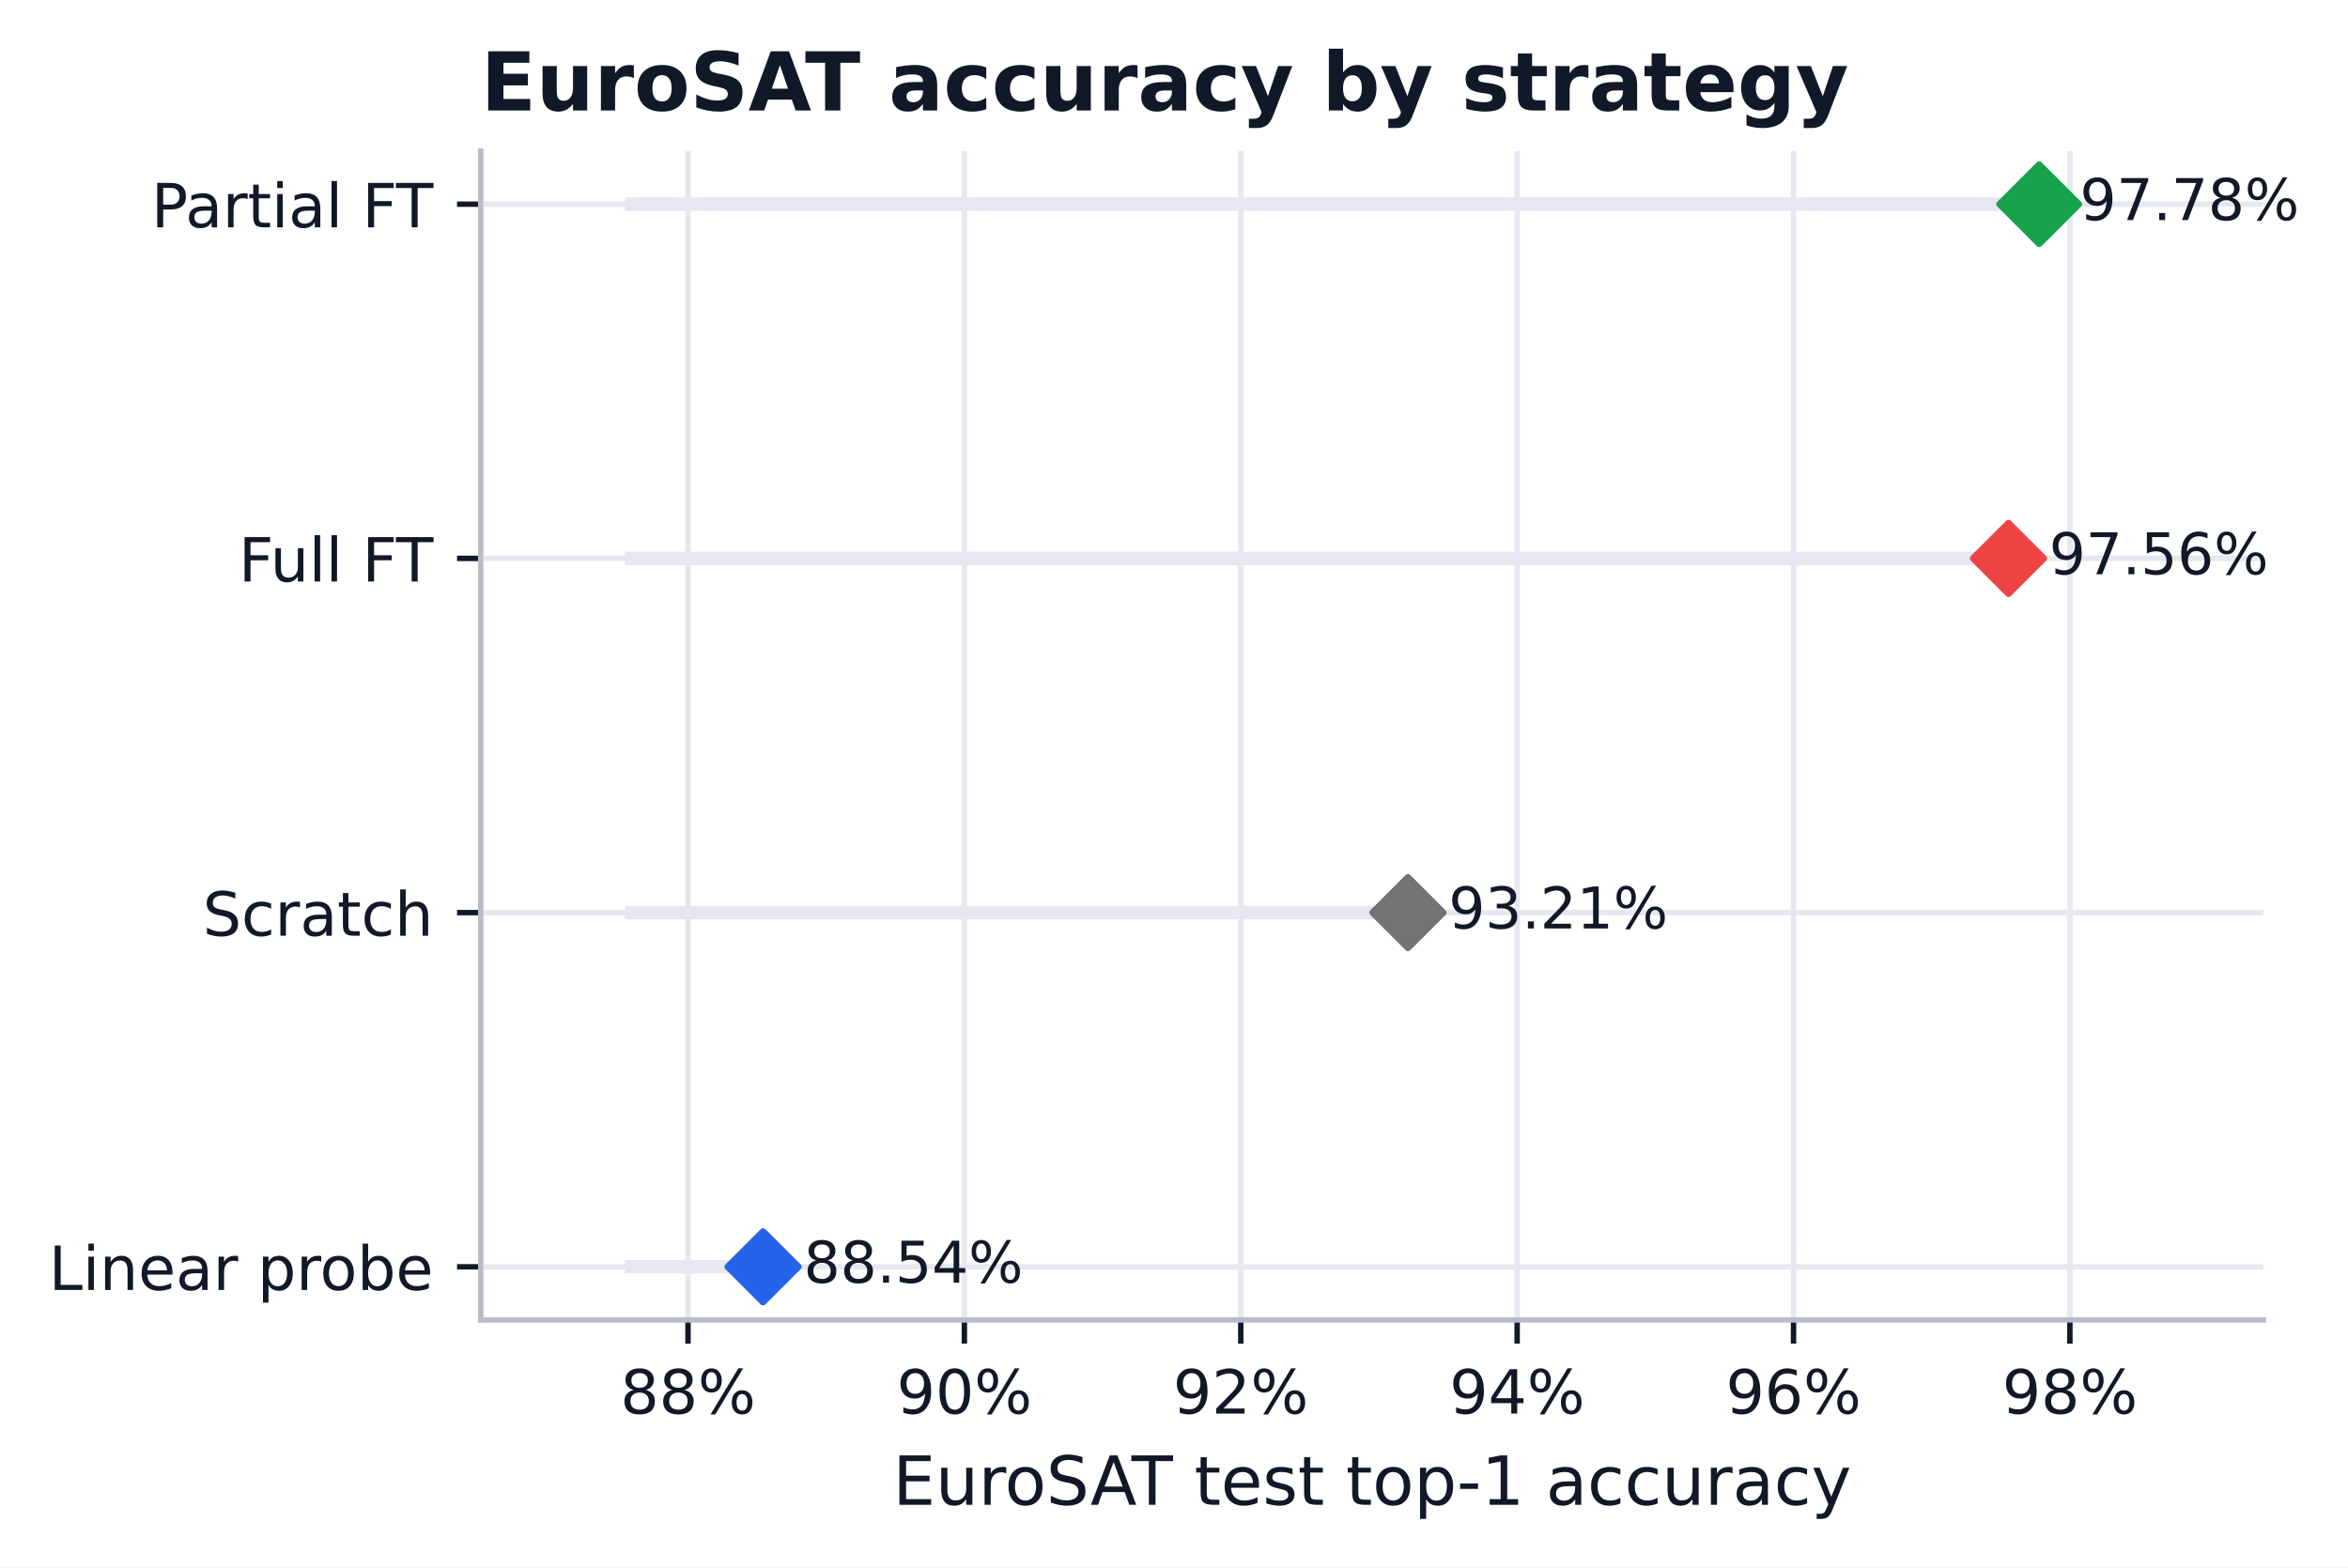
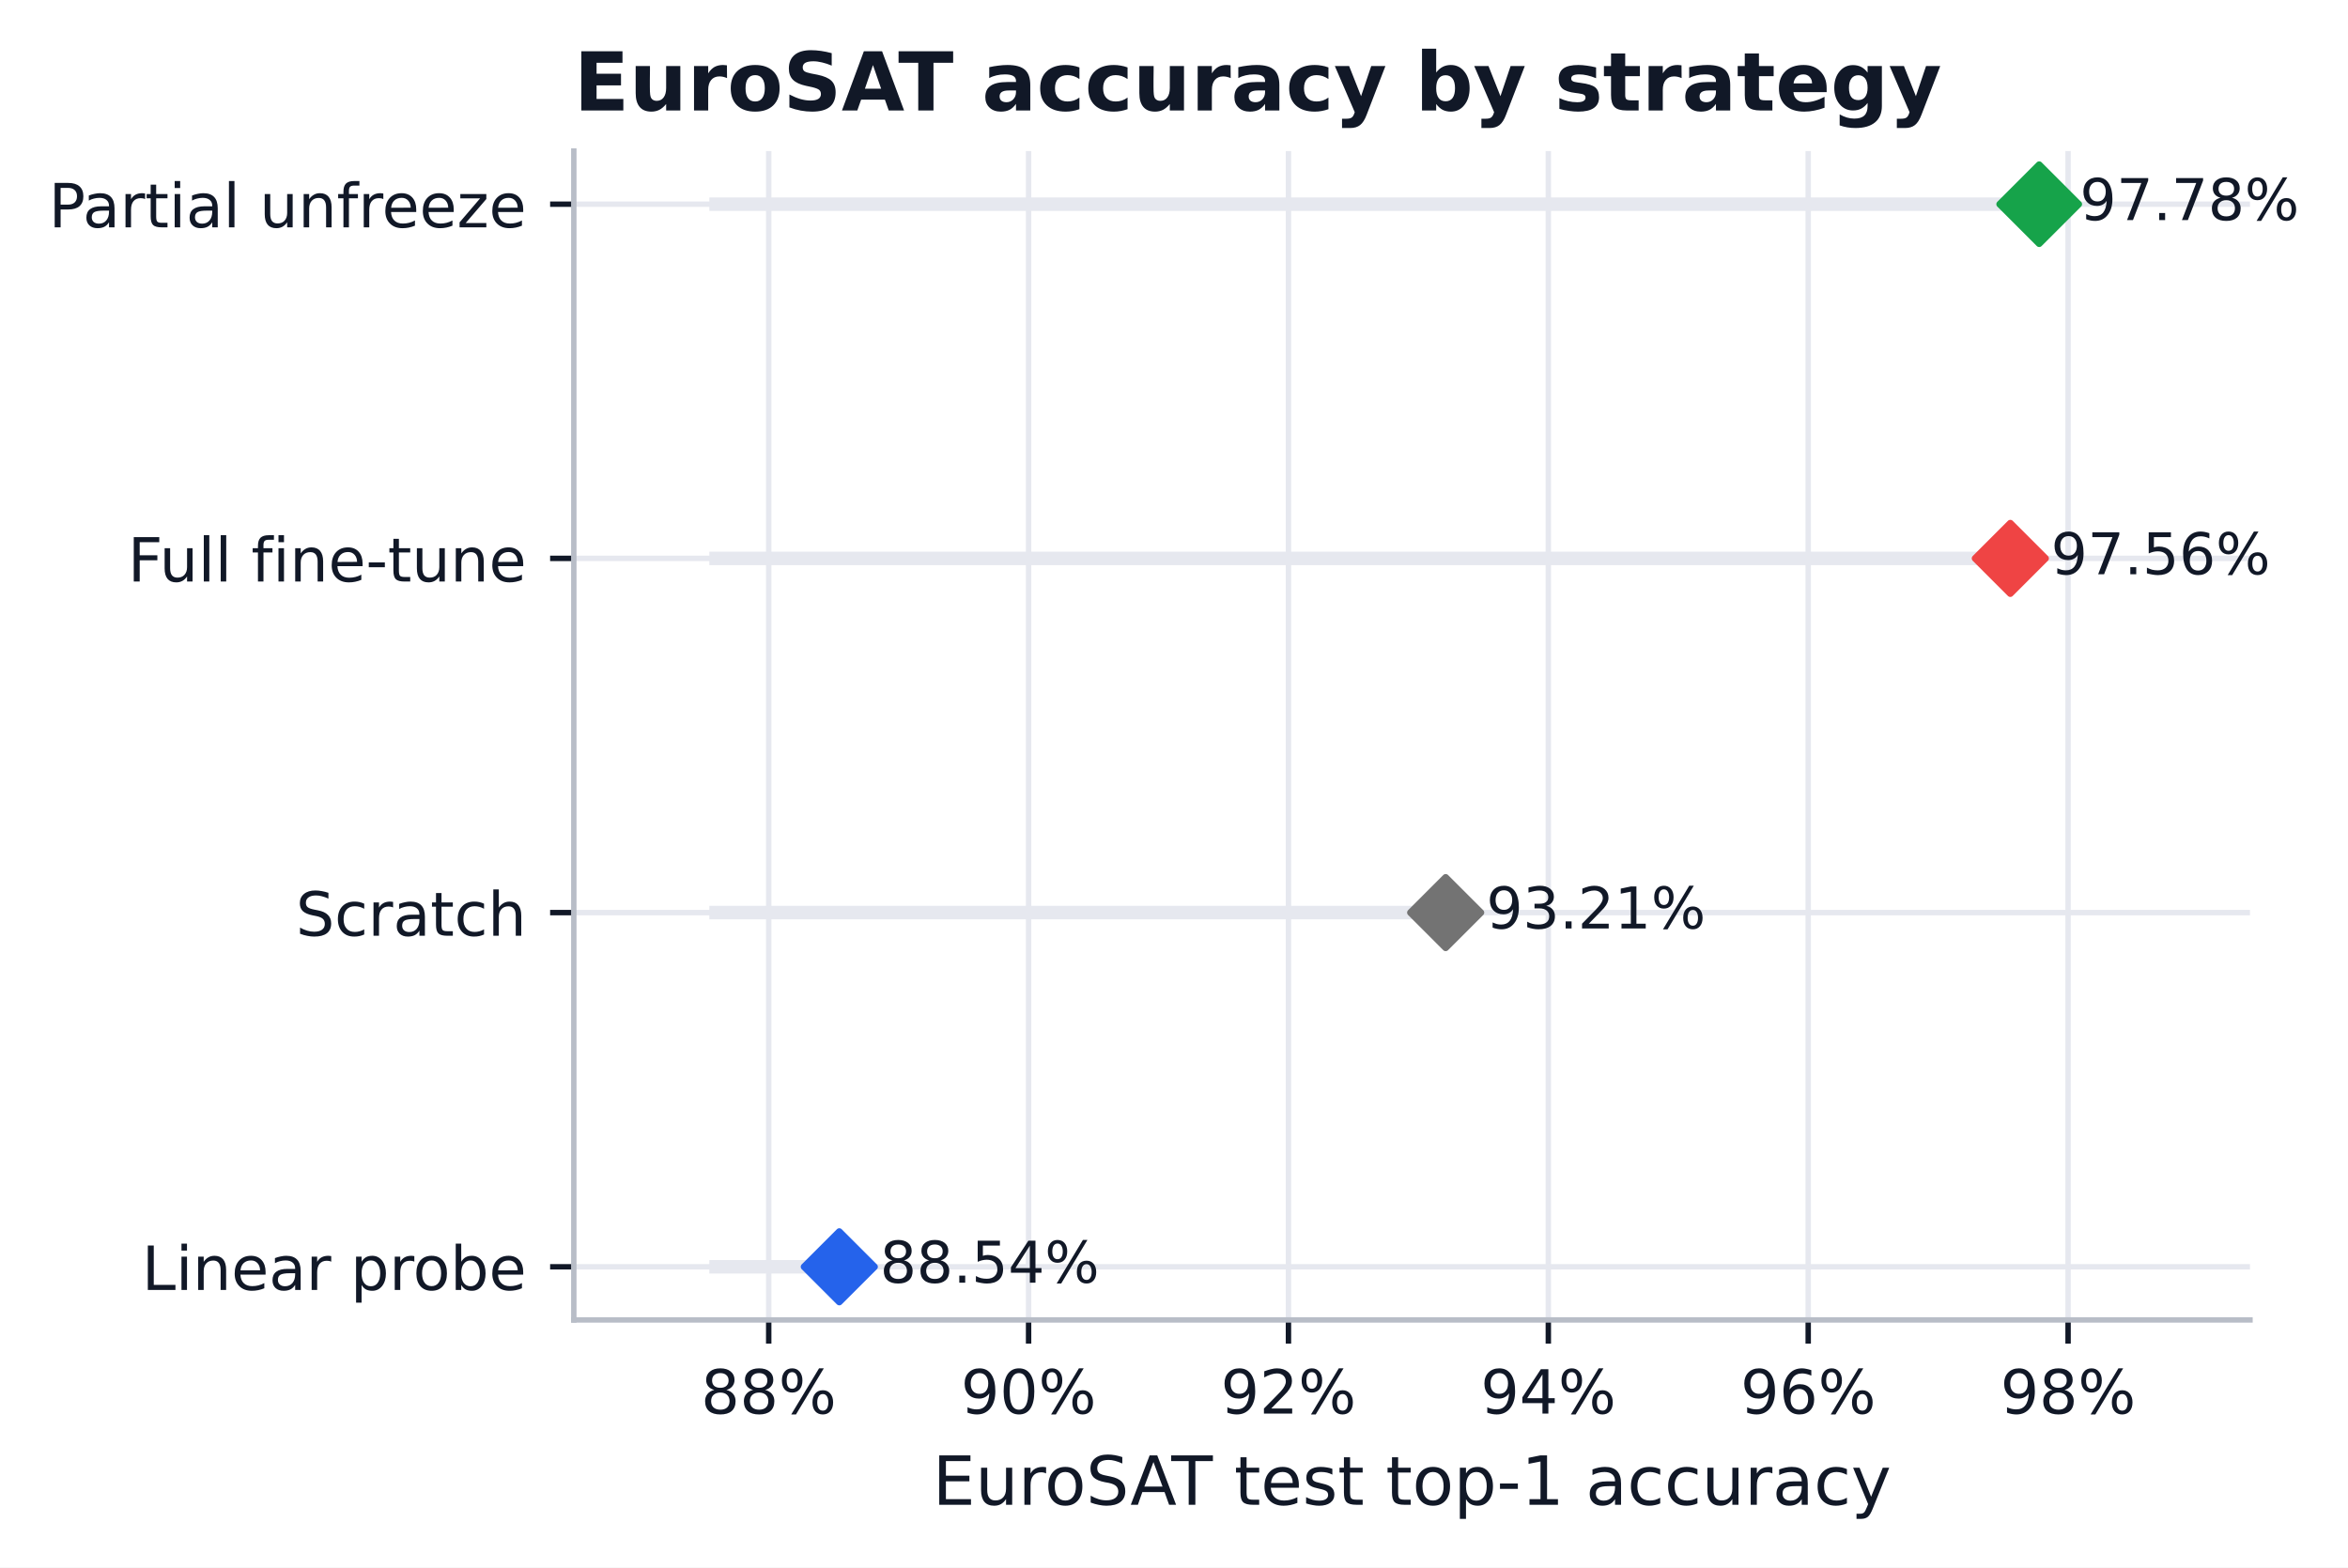
<svg xmlns="http://www.w3.org/2000/svg" xmlns:xlink="http://www.w3.org/1999/xlink" width="346.8pt" height="231.6pt" viewBox="0 0 346.8 231.6" version="1.1">
  <defs>
    <style type="text/css">*{stroke-linejoin: round; stroke-linecap: butt}</style>
  </defs>
  <g id="figure_1">
    <g id="patch_1">
      <path d="M 0 231.6  L 346.8 231.6  L 346.8 0  L 0 0  z " style="fill: #ffffff" />
    </g>
    <g id="axes_1">
      <g id="patch_2">
-         <path d="M 71.001 195.011  L 334.301 195.011  L 334.301 22.318  L 71.001 22.318  z " style="fill: #ffffff" />
+         <path d="M 84.752 195.011  L 332.323 195.011  L 332.323 22.318  L 84.752 22.318  z " style="fill: #ffffff" />
      </g>
      <g id="matplotlib.axis_1">
        <g id="xtick_1">
          <g id="line2d_1">
-             <path d="M 101.618 195.011  L 101.618 22.318  " clip-path="url(#p0745477574)" style="fill: none; stroke: #e6e8ef; stroke-width: 0.8; stroke-linecap: square" />
+             <path d="M 113.539 195.011  L 113.539 22.318  " clip-path="url(#pa30e9f98f8)" style="fill: none; stroke: #e6e8ef; stroke-width: 0.8; stroke-linecap: square" />
          </g>
          <g id="line2d_2">
            <defs>
-               <path id="m3d1e074a0a" d="M 0 0  L 0 3.5  " style="stroke: #111827; stroke-width: 0.8" />
+               <path id="m3e0de9ac24" d="M 0 0  L 0 3.5  " style="stroke: #111827; stroke-width: 0.8" />
            </defs>
            <g>
-               <use xlink:href="#m3d1e074a0a" x="101.618" y="195.011" style="fill: #111827; stroke: #111827; stroke-width: 0.8" />
+               <use xlink:href="#m3e0de9ac24" x="113.539" y="195.011" style="fill: #111827; stroke: #111827; stroke-width: 0.8" />
            </g>
          </g>
          <g id="text_1">
-             <text style="fill: #111827; font: 9px 'DejaVu Sans'; text-anchor: middle" x="101.618" y="208.85" transform="rotate(-0 101.6175 208.8497)">88%</text>
+             <text style="fill: #111827; font: 9px 'DejaVu Sans'; text-anchor: middle" x="113.539" y="208.85" transform="rotate(-0 113.5389 208.8497)">88%</text>
          </g>
        </g>
        <g id="xtick_2">
          <g id="line2d_3">
-             <path d="M 142.439 195.011  L 142.439 22.318  " clip-path="url(#p0745477574)" style="fill: none; stroke: #e6e8ef; stroke-width: 0.8; stroke-linecap: square" />
+             <path d="M 151.922 195.011  L 151.922 22.318  " clip-path="url(#pa30e9f98f8)" style="fill: none; stroke: #e6e8ef; stroke-width: 0.8; stroke-linecap: square" />
          </g>
          <g id="line2d_4">
            <g>
-               <use xlink:href="#m3d1e074a0a" x="142.439" y="195.011" style="fill: #111827; stroke: #111827; stroke-width: 0.8" />
+               <use xlink:href="#m3e0de9ac24" x="151.922" y="195.011" style="fill: #111827; stroke: #111827; stroke-width: 0.8" />
            </g>
          </g>
          <g id="text_2">
-             <text style="fill: #111827; font: 9px 'DejaVu Sans'; text-anchor: middle" x="142.439" y="208.85" transform="rotate(-0 142.4392 208.8497)">90%</text>
+             <text style="fill: #111827; font: 9px 'DejaVu Sans'; text-anchor: middle" x="151.922" y="208.85" transform="rotate(-0 151.9221 208.8497)">90%</text>
          </g>
        </g>
        <g id="xtick_3">
          <g id="line2d_5">
-             <path d="M 183.261 195.011  L 183.261 22.318  " clip-path="url(#p0745477574)" style="fill: none; stroke: #e6e8ef; stroke-width: 0.8; stroke-linecap: square" />
+             <path d="M 190.305 195.011  L 190.305 22.318  " clip-path="url(#pa30e9f98f8)" style="fill: none; stroke: #e6e8ef; stroke-width: 0.8; stroke-linecap: square" />
          </g>
          <g id="line2d_6">
            <g>
-               <use xlink:href="#m3d1e074a0a" x="183.261" y="195.011" style="fill: #111827; stroke: #111827; stroke-width: 0.8" />
+               <use xlink:href="#m3e0de9ac24" x="190.305" y="195.011" style="fill: #111827; stroke: #111827; stroke-width: 0.8" />
            </g>
          </g>
          <g id="text_3">
-             <text style="fill: #111827; font: 9px 'DejaVu Sans'; text-anchor: middle" x="183.261" y="208.85" transform="rotate(-0 183.2609 208.8497)">92%</text>
+             <text style="fill: #111827; font: 9px 'DejaVu Sans'; text-anchor: middle" x="190.305" y="208.85" transform="rotate(-0 190.3053 208.8497)">92%</text>
          </g>
        </g>
        <g id="xtick_4">
          <g id="line2d_7">
-             <path d="M 224.083 195.011  L 224.083 22.318  " clip-path="url(#p0745477574)" style="fill: none; stroke: #e6e8ef; stroke-width: 0.8; stroke-linecap: square" />
+             <path d="M 228.688 195.011  L 228.688 22.318  " clip-path="url(#pa30e9f98f8)" style="fill: none; stroke: #e6e8ef; stroke-width: 0.8; stroke-linecap: square" />
          </g>
          <g id="line2d_8">
            <g>
-               <use xlink:href="#m3d1e074a0a" x="224.083" y="195.011" style="fill: #111827; stroke: #111827; stroke-width: 0.8" />
+               <use xlink:href="#m3e0de9ac24" x="228.688" y="195.011" style="fill: #111827; stroke: #111827; stroke-width: 0.8" />
            </g>
          </g>
          <g id="text_4">
-             <text style="fill: #111827; font: 9px 'DejaVu Sans'; text-anchor: middle" x="224.083" y="208.85" transform="rotate(-0 224.0825 208.8497)">94%</text>
+             <text style="fill: #111827; font: 9px 'DejaVu Sans'; text-anchor: middle" x="228.688" y="208.85" transform="rotate(-0 228.6884 208.8497)">94%</text>
          </g>
        </g>
        <g id="xtick_5">
          <g id="line2d_9">
-             <path d="M 264.904 195.011  L 264.904 22.318  " clip-path="url(#p0745477574)" style="fill: none; stroke: #e6e8ef; stroke-width: 0.8; stroke-linecap: square" />
+             <path d="M 267.072 195.011  L 267.072 22.318  " clip-path="url(#pa30e9f98f8)" style="fill: none; stroke: #e6e8ef; stroke-width: 0.8; stroke-linecap: square" />
          </g>
          <g id="line2d_10">
            <g>
-               <use xlink:href="#m3d1e074a0a" x="264.904" y="195.011" style="fill: #111827; stroke: #111827; stroke-width: 0.8" />
+               <use xlink:href="#m3e0de9ac24" x="267.072" y="195.011" style="fill: #111827; stroke: #111827; stroke-width: 0.8" />
            </g>
          </g>
          <g id="text_5">
-             <text style="fill: #111827; font: 9px 'DejaVu Sans'; text-anchor: middle" x="264.904" y="208.85" transform="rotate(-0 264.9042 208.8497)">96%</text>
+             <text style="fill: #111827; font: 9px 'DejaVu Sans'; text-anchor: middle" x="267.072" y="208.85" transform="rotate(-0 267.0716 208.8497)">96%</text>
          </g>
        </g>
        <g id="xtick_6">
          <g id="line2d_11">
-             <path d="M 305.726 195.011  L 305.726 22.318  " clip-path="url(#p0745477574)" style="fill: none; stroke: #e6e8ef; stroke-width: 0.8; stroke-linecap: square" />
+             <path d="M 305.455 195.011  L 305.455 22.318  " clip-path="url(#pa30e9f98f8)" style="fill: none; stroke: #e6e8ef; stroke-width: 0.8; stroke-linecap: square" />
          </g>
          <g id="line2d_12">
            <g>
-               <use xlink:href="#m3d1e074a0a" x="305.726" y="195.011" style="fill: #111827; stroke: #111827; stroke-width: 0.8" />
+               <use xlink:href="#m3e0de9ac24" x="305.455" y="195.011" style="fill: #111827; stroke: #111827; stroke-width: 0.8" />
            </g>
          </g>
          <g id="text_6">
-             <text style="fill: #111827; font: 9px 'DejaVu Sans'; text-anchor: middle" x="305.726" y="208.85" transform="rotate(-0 305.7259 208.8497)">98%</text>
+             <text style="fill: #111827; font: 9px 'DejaVu Sans'; text-anchor: middle" x="305.455" y="208.85" transform="rotate(-0 305.4548 208.8497)">98%</text>
          </g>
        </g>
        <g id="text_7">
-           <text style="fill: #111827; font: 10px 'DejaVu Sans'; text-anchor: middle" x="202.651" y="222.32" transform="rotate(-0 202.6512 222.3198)">EuroSAT test top-1 accuracy</text>
+           <text style="fill: #111827; font: 10px 'DejaVu Sans'; text-anchor: middle" x="208.537" y="222.32" transform="rotate(-0 208.5373 222.3198)">EuroSAT test top-1 accuracy</text>
        </g>
      </g>
      <g id="matplotlib.axis_2">
        <g id="ytick_1">
          <g id="line2d_13">
-             <path d="M 71.001 30.168  L 334.301 30.168  " clip-path="url(#p0745477574)" style="fill: none; stroke: #e6e8ef; stroke-width: 0.8; stroke-linecap: square" />
+             <path d="M 84.752 30.168  L 332.323 30.168  " clip-path="url(#pa30e9f98f8)" style="fill: none; stroke: #e6e8ef; stroke-width: 0.8; stroke-linecap: square" />
          </g>
          <g id="line2d_14">
            <defs>
-               <path id="maf1293479f" d="M 0 0  L -3.5 0  " style="stroke: #111827; stroke-width: 0.8" />
+               <path id="m95c8d47748" d="M 0 0  L -3.5 0  " style="stroke: #111827; stroke-width: 0.8" />
            </defs>
            <g>
-               <use xlink:href="#maf1293479f" x="71.001" y="30.168" style="fill: #111827; stroke: #111827; stroke-width: 0.8" />
+               <use xlink:href="#m95c8d47748" x="84.752" y="30.168" style="fill: #111827; stroke: #111827; stroke-width: 0.8" />
            </g>
          </g>
          <g id="text_8">
-             <text style="fill: #111827; font: 9px 'DejaVu Sans'; text-anchor: end" x="64.001" y="33.587" transform="rotate(-0 64.00125 33.5871)">Partial FT</text>
+             <text style="fill: #111827; font: 9px 'DejaVu Sans'; text-anchor: end" x="77.752" y="33.587" transform="rotate(-0 77.75156 33.5871)">Partial unfreeze</text>
          </g>
        </g>
        <g id="ytick_2">
          <g id="line2d_15">
-             <path d="M 71.001 82.499  L 334.301 82.499  " clip-path="url(#p0745477574)" style="fill: none; stroke: #e6e8ef; stroke-width: 0.8; stroke-linecap: square" />
+             <path d="M 84.752 82.499  L 332.323 82.499  " clip-path="url(#pa30e9f98f8)" style="fill: none; stroke: #e6e8ef; stroke-width: 0.8; stroke-linecap: square" />
          </g>
          <g id="line2d_16">
            <g>
-               <use xlink:href="#maf1293479f" x="71.001" y="82.499" style="fill: #111827; stroke: #111827; stroke-width: 0.8" />
+               <use xlink:href="#m95c8d47748" x="84.752" y="82.499" style="fill: #111827; stroke: #111827; stroke-width: 0.8" />
            </g>
          </g>
          <g id="text_9">
-             <text style="fill: #111827; font: 9px 'DejaVu Sans'; text-anchor: end" x="64.001" y="85.918" transform="rotate(-0 64.00125 85.9183)">Full FT</text>
+             <text style="fill: #111827; font: 9px 'DejaVu Sans'; text-anchor: end" x="77.752" y="85.918" transform="rotate(-0 77.75156 85.9183)">Full fine-tune</text>
          </g>
        </g>
        <g id="ytick_3">
          <g id="line2d_17">
-             <path d="M 71.001 134.83  L 334.301 134.83  " clip-path="url(#p0745477574)" style="fill: none; stroke: #e6e8ef; stroke-width: 0.8; stroke-linecap: square" />
+             <path d="M 84.752 134.83  L 332.323 134.83  " clip-path="url(#pa30e9f98f8)" style="fill: none; stroke: #e6e8ef; stroke-width: 0.8; stroke-linecap: square" />
          </g>
          <g id="line2d_18">
            <g>
-               <use xlink:href="#maf1293479f" x="71.001" y="134.83" style="fill: #111827; stroke: #111827; stroke-width: 0.8" />
+               <use xlink:href="#m95c8d47748" x="84.752" y="134.83" style="fill: #111827; stroke: #111827; stroke-width: 0.8" />
            </g>
          </g>
          <g id="text_10">
-             <text style="fill: #111827; font: 9px 'DejaVu Sans'; text-anchor: end" x="64.001" y="138.25" transform="rotate(-0 64.00125 138.2495)">Scratch</text>
+             <text style="fill: #111827; font: 9px 'DejaVu Sans'; text-anchor: end" x="77.752" y="138.25" transform="rotate(-0 77.75156 138.2495)">Scratch</text>
          </g>
        </g>
        <g id="ytick_4">
          <g id="line2d_19">
-             <path d="M 71.001 187.161  L 334.301 187.161  " clip-path="url(#p0745477574)" style="fill: none; stroke: #e6e8ef; stroke-width: 0.8; stroke-linecap: square" />
+             <path d="M 84.752 187.161  L 332.323 187.161  " clip-path="url(#pa30e9f98f8)" style="fill: none; stroke: #e6e8ef; stroke-width: 0.8; stroke-linecap: square" />
          </g>
          <g id="line2d_20">
            <g>
-               <use xlink:href="#maf1293479f" x="71.001" y="187.161" style="fill: #111827; stroke: #111827; stroke-width: 0.8" />
+               <use xlink:href="#m95c8d47748" x="84.752" y="187.161" style="fill: #111827; stroke: #111827; stroke-width: 0.8" />
            </g>
          </g>
          <g id="text_11">
-             <text style="fill: #111827; font: 9px 'DejaVu Sans'; text-anchor: end" x="64.001" y="190.581" transform="rotate(-0 64.00125 190.5807)">Linear probe</text>
+             <text style="fill: #111827; font: 9px 'DejaVu Sans'; text-anchor: end" x="77.752" y="190.581" transform="rotate(-0 77.75156 190.5807)">Linear probe</text>
          </g>
        </g>
      </g>
      <g id="LineCollection_1">
-         <path d="M 92.294 30.168  L 301.19 30.168  " clip-path="url(#p0745477574)" style="fill: none; stroke: #e6e8ef; stroke-width: 2" />
-         <path d="M 92.294 82.499  L 296.654 82.499  " clip-path="url(#p0745477574)" style="fill: none; stroke: #e6e8ef; stroke-width: 2" />
-         <path d="M 92.294 134.83  L 207.955 134.83  " clip-path="url(#p0745477574)" style="fill: none; stroke: #e6e8ef; stroke-width: 2" />
-         <path d="M 92.294 187.161  L 112.705 187.161  " clip-path="url(#p0745477574)" style="fill: none; stroke: #e6e8ef; stroke-width: 2" />
+         <path d="M 104.772 30.168  L 301.19 30.168  " clip-path="url(#pa30e9f98f8)" style="fill: none; stroke: #e6e8ef; stroke-width: 2" />
+         <path d="M 104.772 82.499  L 296.925 82.499  " clip-path="url(#pa30e9f98f8)" style="fill: none; stroke: #e6e8ef; stroke-width: 2" />
+         <path d="M 104.772 134.83  L 213.525 134.83  " clip-path="url(#pa30e9f98f8)" style="fill: none; stroke: #e6e8ef; stroke-width: 2" />
+         <path d="M 104.772 187.161  L 123.964 187.161  " clip-path="url(#pa30e9f98f8)" style="fill: none; stroke: #e6e8ef; stroke-width: 2" />
      </g>
      <g id="patch_3">
-         <path d="M 71.001 195.011  L 71.001 22.318  " style="fill: none; stroke: #b8bdc7; stroke-width: 0.8; stroke-linejoin: miter; stroke-linecap: square" />
+         <path d="M 84.752 195.011  L 84.752 22.318  " style="fill: none; stroke: #b8bdc7; stroke-width: 0.8; stroke-linejoin: miter; stroke-linecap: square" />
      </g>
      <g id="patch_4">
-         <path d="M 71.001 195.011  L 334.301 195.011  " style="fill: none; stroke: #b8bdc7; stroke-width: 0.8; stroke-linejoin: miter; stroke-linecap: square" />
+         <path d="M 84.752 195.011  L 332.323 195.011  " style="fill: none; stroke: #b8bdc7; stroke-width: 0.8; stroke-linejoin: miter; stroke-linecap: square" />
      </g>
      <g id="PathCollection_1">
        <defs>
-           <path id="m1d4df86811" d="M -0 5.831  L 5.831 0  L 0 -5.831  L -5.831 -0  z " style="stroke: #16a34a" />
-         </defs>
-         <g clip-path="url(#p0745477574)">
-           <use xlink:href="#m1d4df86811" x="301.19" y="30.168" style="fill: #16a34a; stroke: #16a34a" />
+           <path id="mbb20f9c668" d="M 0 5.831  L 5.831 0  L 0 -5.831  L -5.831 0  z " style="stroke: #16a34a" />
+         </defs>
+         <g clip-path="url(#pa30e9f98f8)">
+           <use xlink:href="#mbb20f9c668" x="301.19" y="30.168" style="fill: #16a34a; stroke: #16a34a" />
        </g>
      </g>
      <g id="text_12">
-         <text style="fill: #111827; font: 8.5px 'DejaVu Sans'; text-anchor: start" x="307.19" y="32.513" transform="rotate(-0 307.1901 32.51327)">97.78%</text>
+         <text style="fill: #111827; font: 8.5px 'DejaVu Sans'; text-anchor: start" x="307.19" y="32.513" transform="rotate(-0 307.19 32.51327)">97.78%</text>
      </g>
      <g id="PathCollection_2">
        <defs>
-           <path id="m64c333a24b" d="M -0 5.196  L 5.196 0  L 0 -5.196  L -5.196 -0  z " style="stroke: #ef4444" />
-         </defs>
-         <g clip-path="url(#p0745477574)">
-           <use xlink:href="#m64c333a24b" x="296.654" y="82.499" style="fill: #ef4444; stroke: #ef4444" />
+           <path id="m0da77208fd" d="M 0 5.196  L 5.196 0  L 0 -5.196  L -5.196 0  z " style="stroke: #ef4444" />
+         </defs>
+         <g clip-path="url(#pa30e9f98f8)">
+           <use xlink:href="#m0da77208fd" x="296.925" y="82.499" style="fill: #ef4444; stroke: #ef4444" />
        </g>
      </g>
      <g id="text_13">
-         <text style="fill: #111827; font: 8.5px 'DejaVu Sans'; text-anchor: start" x="302.654" y="84.844" transform="rotate(-0 302.6544 84.84447)">97.56%</text>
+         <text style="fill: #111827; font: 8.5px 'DejaVu Sans'; text-anchor: start" x="302.925" y="84.844" transform="rotate(-0 302.9252 84.84447)">97.56%</text>
      </g>
      <g id="PathCollection_3">
        <defs>
-           <path id="mcdf6c2df48" d="M -0 5.196  L 5.196 0  L 0 -5.196  L -5.196 -0  z " style="stroke: #737373" />
-         </defs>
-         <g clip-path="url(#p0745477574)">
-           <use xlink:href="#mcdf6c2df48" x="207.955" y="134.83" style="fill: #737373; stroke: #737373" />
+           <path id="m2cc4a24a7e" d="M 0 5.196  L 5.196 0  L 0 -5.196  L -5.196 0  z " style="stroke: #737373" />
+         </defs>
+         <g clip-path="url(#pa30e9f98f8)">
+           <use xlink:href="#m2cc4a24a7e" x="213.525" y="134.83" style="fill: #737373; stroke: #737373" />
        </g>
      </g>
      <g id="text_14">
-         <text style="fill: #111827; font: 8.5px 'DejaVu Sans'; text-anchor: start" x="213.955" y="137.176" transform="rotate(-0 213.9555 137.1757)">93.21%</text>
+         <text style="fill: #111827; font: 8.5px 'DejaVu Sans'; text-anchor: start" x="219.525" y="137.176" transform="rotate(-0 219.5247 137.1757)">93.21%</text>
      </g>
      <g id="PathCollection_4">
        <defs>
-           <path id="m65d38461c4" d="M -0 5.196  L 5.196 0  L 0 -5.196  L -5.196 -0  z " style="stroke: #2563eb" />
-         </defs>
-         <g clip-path="url(#p0745477574)">
-           <use xlink:href="#m65d38461c4" x="112.705" y="187.161" style="fill: #2563eb; stroke: #2563eb" />
+           <path id="m50d7163204" d="M 0 5.196  L 5.196 0  L 0 -5.196  L -5.196 0  z " style="stroke: #2563eb" />
+         </defs>
+         <g clip-path="url(#pa30e9f98f8)">
+           <use xlink:href="#m50d7163204" x="123.964" y="187.161" style="fill: #2563eb; stroke: #2563eb" />
        </g>
      </g>
      <g id="text_15">
-         <text style="fill: #111827; font: 8.5px 'DejaVu Sans'; text-anchor: start" x="118.705" y="189.507" transform="rotate(-0 118.7049 189.5069)">88.54%</text>
+         <text style="fill: #111827; font: 8.5px 'DejaVu Sans'; text-anchor: start" x="129.964" y="189.507" transform="rotate(-0 129.964 189.5069)">88.54%</text>
      </g>
      <g id="text_16">
-         <text style="fill: #111827; font: 700 12px 'DejaVu Sans'; text-anchor: start" x="71.001" y="16.318" transform="rotate(-0 71.00125 16.31812)">EuroSAT accuracy by strategy</text>
+         <text style="fill: #111827; font: 700 12px 'DejaVu Sans'; text-anchor: start" x="84.752" y="16.318" transform="rotate(-0 84.75156 16.31812)">EuroSAT accuracy by strategy</text>
      </g>
    </g>
  </g>
  <defs>
-     <clipPath id="p0745477574">
-       <rect x="71.001" y="22.318" width="263.3" height="172.693" />
+     <clipPath id="pa30e9f98f8">
+       <rect x="84.752" y="22.318" width="247.571" height="172.693" />
    </clipPath>
  </defs>
</svg>
